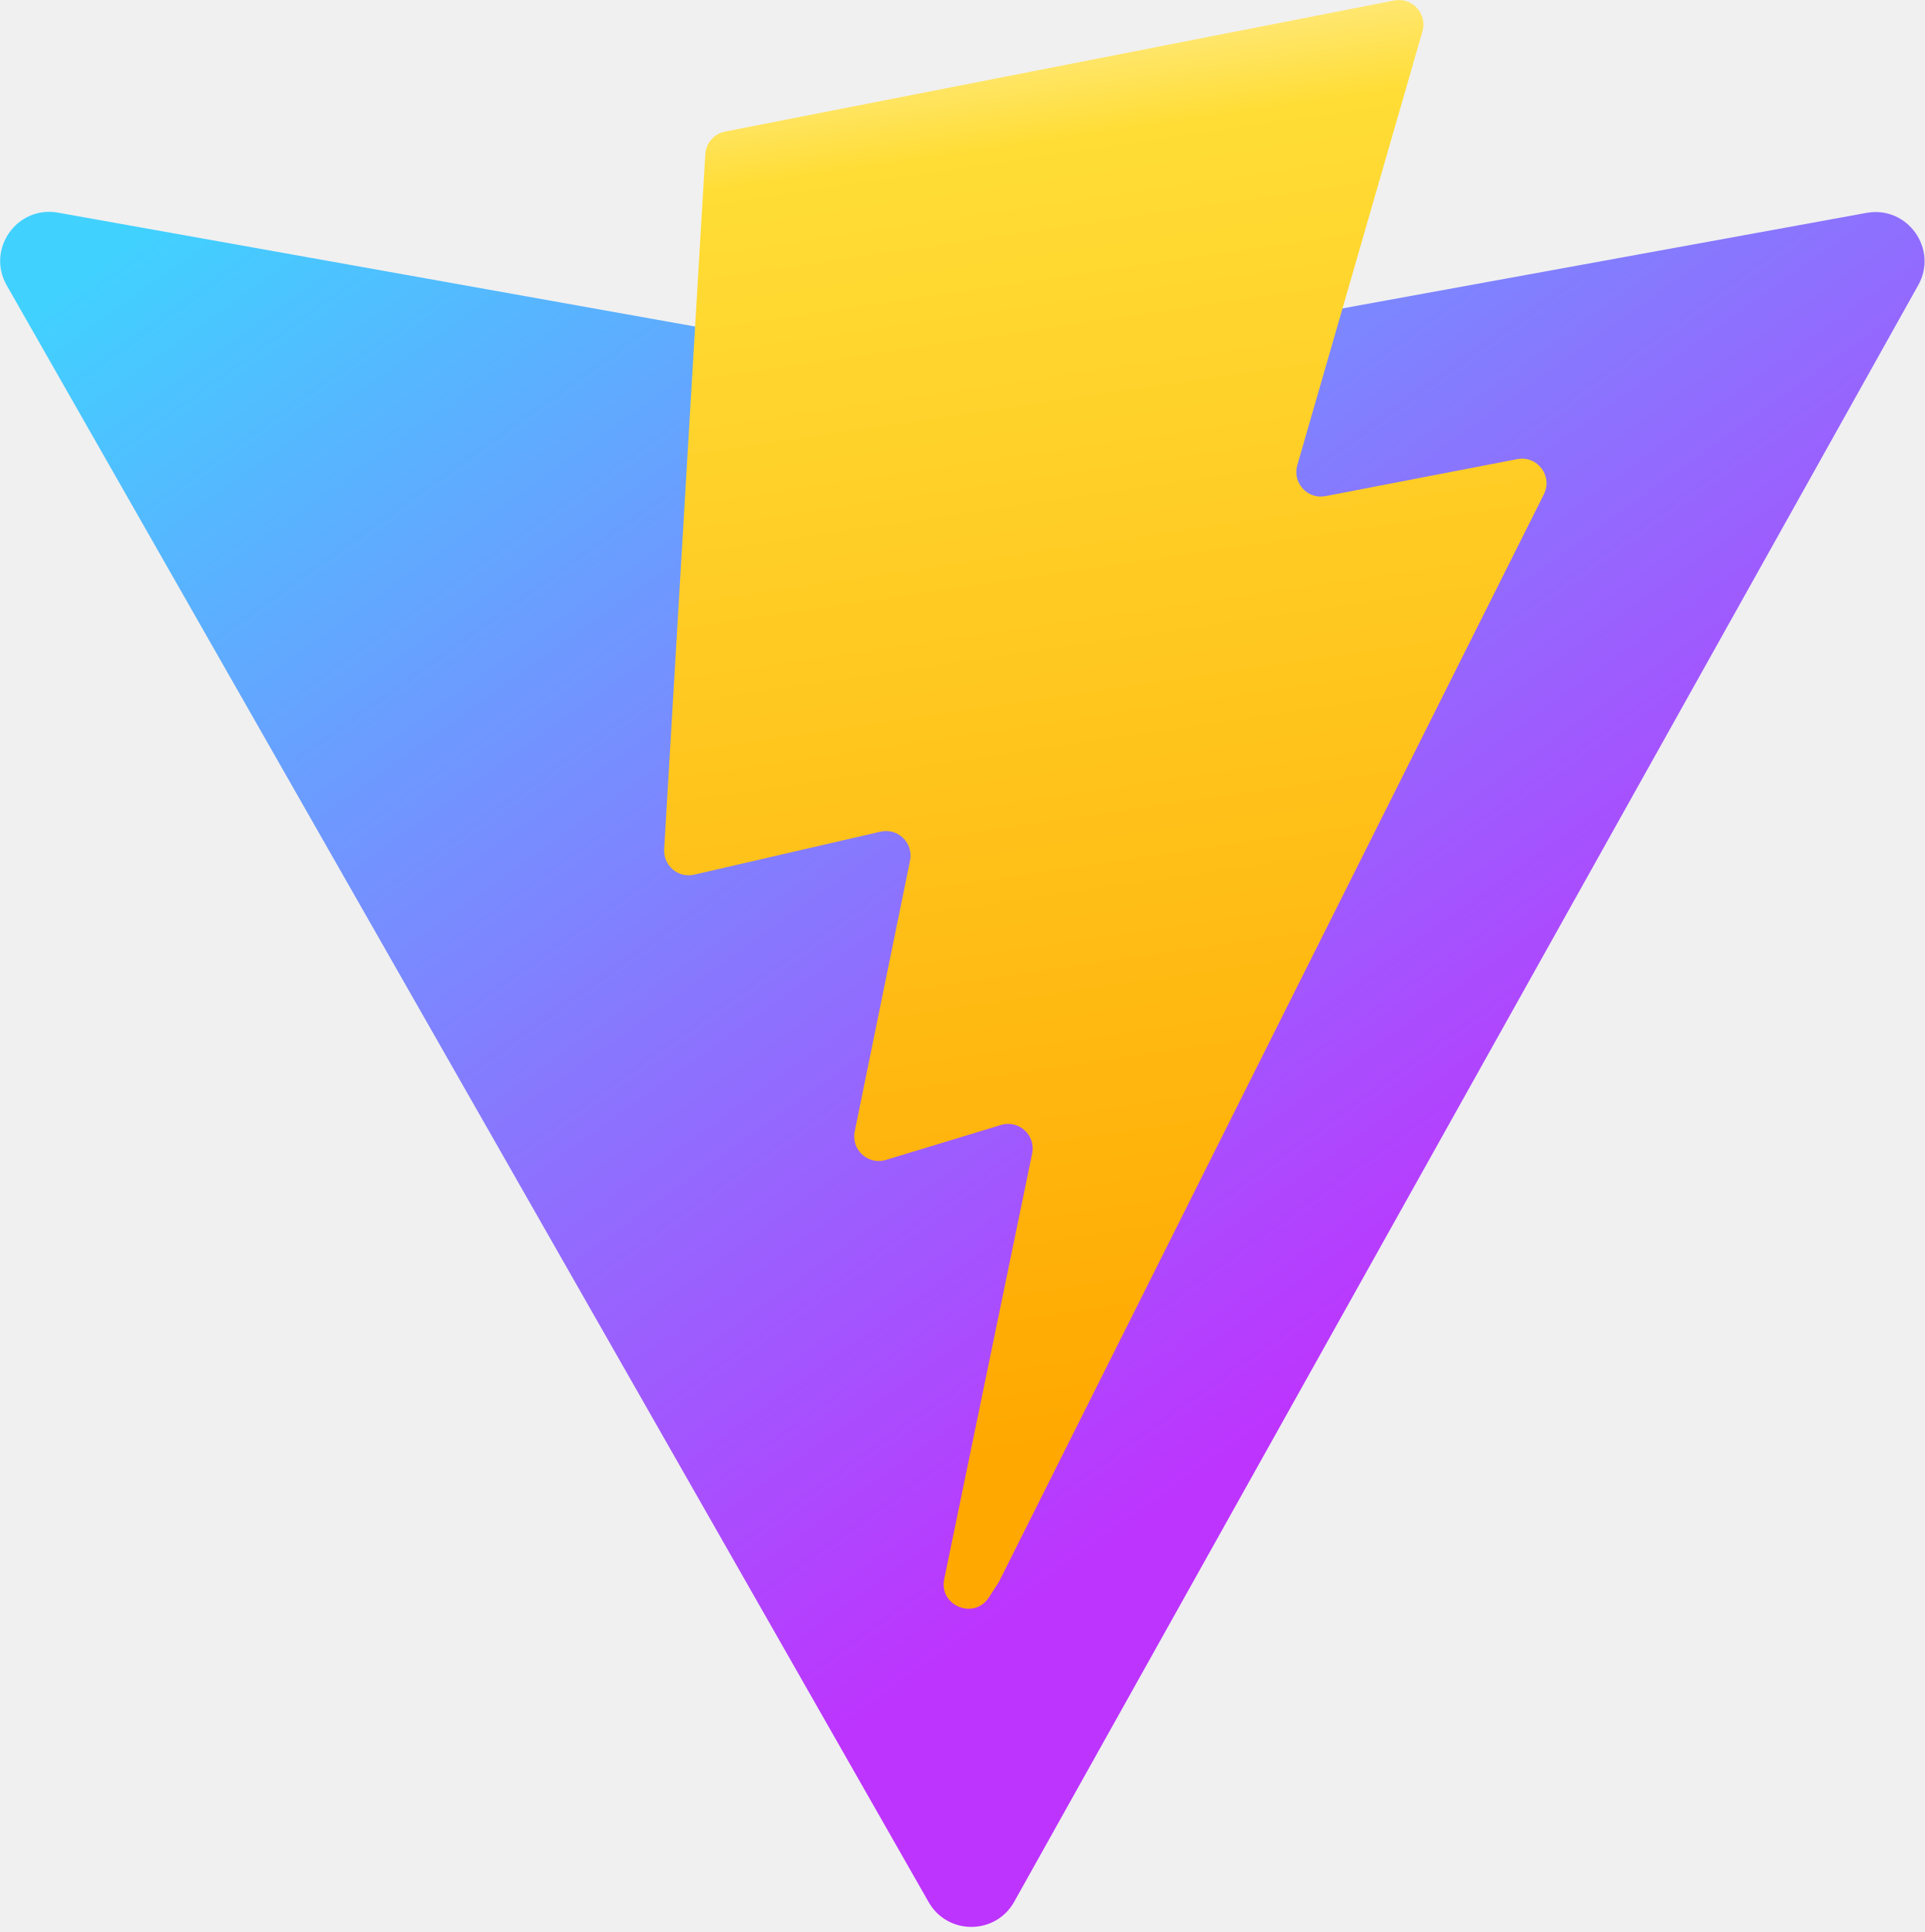
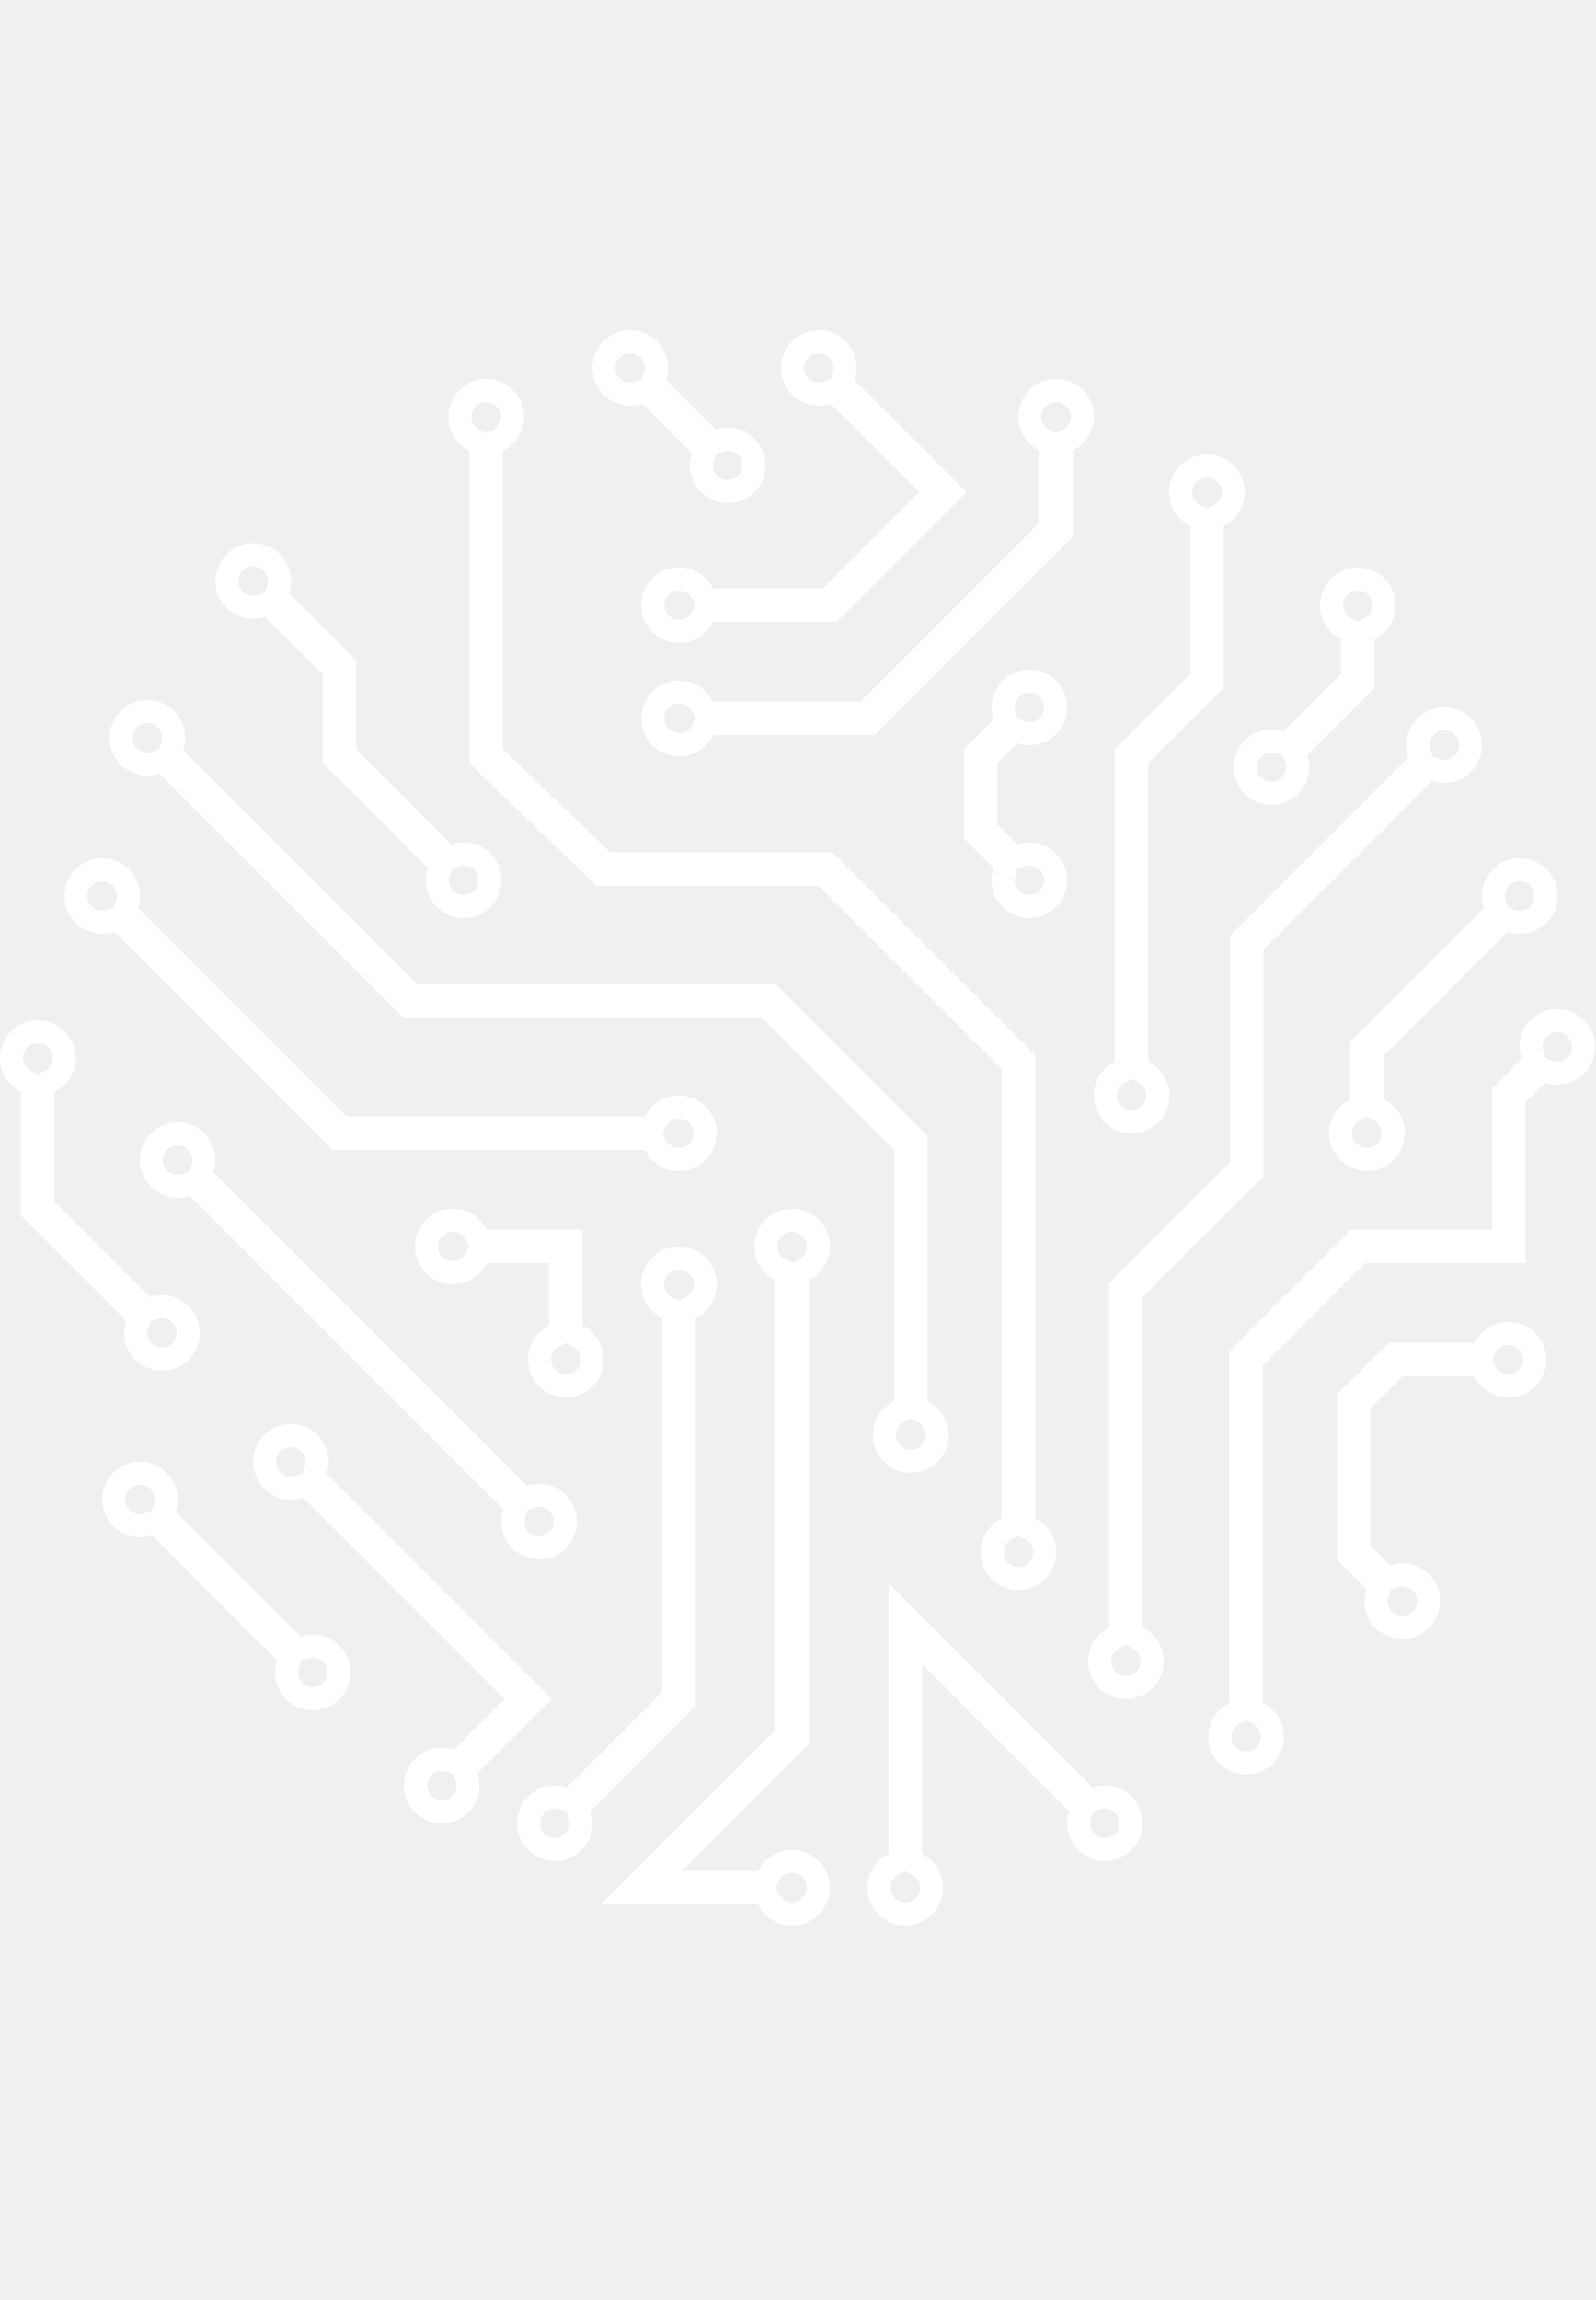
- <svg xmlns="http://www.w3.org/2000/svg" aria-hidden="true" role="img" class="iconify iconify--logos" width="31.88" height="32" preserveAspectRatio="xMidYMid meet" viewBox="0 0 256 257">
-   <defs>
-     <linearGradient id="IconifyId1813088fe1fbc01fb466" x1="-.828%" x2="57.636%" y1="7.652%" y2="78.411%">
-       <stop offset="0%" stop-color="#41D1FF" />
-       <stop offset="100%" stop-color="#BD34FE" />
-     </linearGradient>
-     <linearGradient id="IconifyId1813088fe1fbc01fb467" x1="43.376%" x2="50.316%" y1="2.242%" y2="89.03%">
-       <stop offset="0%" stop-color="#FFEA83" />
-       <stop offset="8.333%" stop-color="#FFDD35" />
-       <stop offset="100%" stop-color="#FFA800" />
-     </linearGradient>
-   </defs>
-   <path fill="url(#IconifyId1813088fe1fbc01fb466)" d="M255.153 37.938L134.897 252.976c-2.483 4.44-8.862 4.466-11.382.048L.875 37.958c-2.746-4.814 1.371-10.646 6.827-9.67l120.385 21.517a6.537 6.537 0 0 0 2.322-.004l117.867-21.483c5.438-.991 9.574 4.796 6.877 9.62Z" />
-   <path fill="url(#IconifyId1813088fe1fbc01fb467)" d="M185.432.063L96.44 17.501a3.268 3.268 0 0 0-2.634 3.014l-5.474 92.456a3.268 3.268 0 0 0 3.997 3.378l24.777-5.718c2.318-.535 4.413 1.507 3.936 3.838l-7.361 36.047c-.495 2.426 1.782 4.5 4.151 3.78l15.304-4.649c2.372-.72 4.652 1.36 4.15 3.788l-11.698 56.621c-.732 3.542 3.979 5.473 5.943 2.437l1.313-2.028l72.516-144.72c1.215-2.423-.88-5.186-3.54-4.672l-25.505 4.922c-2.396.462-4.435-1.77-3.759-4.114l16.646-57.705c.677-2.35-1.37-4.583-3.769-4.113Z" />
+ <svg xmlns="http://www.w3.org/2000/svg" width="240" height="346" viewBox="0 -5 180 185" role="img" aria-labelledby="viteSvgTitle" style="filter:brightness(1.95);">
+   <g fill="#ffffff" transform="matrix(2.36426,0,0,2.36426,-28.21271,-33.21272)">
+     <path d="M18.964,30.683c0.188,0,0.365,0.073,0.498,0.206c0.19,0.19,0.254,0.467,0.167,0.724l-0.111,0.329   l-0.329,0.111c-0.074,0.025-0.15,0.037-0.229,0.037c-0.188,0-0.364-0.073-0.496-0.205c-0.275-0.275-0.275-0.722,0-0.997   C18.599,30.757,18.776,30.683,18.964,30.683 M55.405,63.872l0.311,0.154c0.243,0.121,0.394,0.362,0.394,0.631   c0,0.389-0.316,0.705-0.705,0.705c-0.389,0-0.705-0.316-0.705-0.705c0-0.268,0.151-0.51,0.394-0.631L55.405,63.872 M18.964,29.583   c-0.462,0-0.924,0.176-1.276,0.529c-0.705,0.705-0.705,1.848,0,2.552c0.352,0.352,0.812,0.527,1.273,0.527   c0.196,0,0.392-0.032,0.579-0.095l11.666,11.666h17.1l6.298,6.298v11.981c-0.595,0.295-1.005,0.907-1.005,1.616   c0,0.997,0.808,1.805,1.805,1.805c0.997,0,1.805-0.808,1.805-1.805c0-0.709-0.41-1.321-1.005-1.616V50.397l-7.235-7.235h-17.1   L20.672,31.965c0.212-0.629,0.069-1.352-0.432-1.853C19.888,29.76,19.426,29.583,18.964,29.583L18.964,29.583z" />
+     <path d="M35.138,15.362c0.389,0,0.705,0.316,0.705,0.705c0,0.268-0.151,0.51-0.394,0.63l-0.311,0.154l-0.311-0.154   c-0.243-0.121-0.394-0.362-0.394-0.63C34.433,15.678,34.75,15.362,35.138,15.362 M60.538,69.472l0.311,0.154   c0.243,0.121,0.394,0.362,0.394,0.63c0,0.389-0.316,0.705-0.705,0.705c-0.389,0-0.705-0.316-0.705-0.705   c0-0.268,0.151-0.51,0.394-0.63L60.538,69.472 M35.138,14.262c-0.997,0-1.805,0.808-1.805,1.805c0,0.709,0.41,1.321,1.005,1.616   v14.92l6.077,5.86h10.592l8.731,8.731v21.448c-0.595,0.295-1.005,0.907-1.005,1.616c0,0.997,0.808,1.805,1.805,1.805   s1.805-0.808,1.805-1.805c0-0.709-0.41-1.321-1.005-1.616V46.531l-9.669-9.669H41.061l-5.123-4.94v-14.24   c0.595-0.295,1.005-0.907,1.005-1.616C36.943,15.07,36.135,14.262,35.138,14.262L35.138,14.262z" />
+     <path d="M80.862,31.033c0.188,0,0.365,0.073,0.498,0.206s0.206,0.31,0.206,0.498s-0.073,0.365-0.206,0.498   c-0.132,0.132-0.308,0.205-0.496,0.205c-0.078,0-0.155-0.013-0.229-0.037l-0.329-0.111l-0.111-0.329   c-0.086-0.257-0.022-0.534,0.167-0.724C80.497,31.107,80.674,31.033,80.862,31.033 M65.671,74.672l0.311,0.154   c0.243,0.121,0.394,0.362,0.394,0.63c0,0.389-0.316,0.705-0.705,0.705s-0.705-0.316-0.705-0.705c0-0.268,0.151-0.51,0.394-0.631   L65.671,74.672 M80.862,29.933c-0.462,0-0.924,0.176-1.276,0.529c-0.501,0.501-0.644,1.224-0.432,1.853l-8.516,8.516v10.8   l-5.767,5.767v16.444c-0.595,0.295-1.005,0.907-1.005,1.616c0,0.997,0.808,1.805,1.805,1.805c0.997,0,1.805-0.808,1.805-1.805   c0-0.709-0.41-1.321-1.005-1.616V58.06l5.767-5.767v-10.8l8.047-8.047c0.188,0.063,0.384,0.095,0.579,0.095   c0.461,0,0.922-0.175,1.273-0.527c0.705-0.705,0.705-1.848,0-2.552C81.786,30.11,81.324,29.933,80.862,29.933L80.862,29.933z" />
+     <path d="M24.014,23.2c0.188,0,0.365,0.073,0.498,0.206c0.19,0.19,0.254,0.467,0.167,0.724l-0.111,0.329L24.24,24.57   c-0.074,0.025-0.15,0.037-0.228,0.037c-0.188,0-0.364-0.073-0.496-0.205c-0.133-0.133-0.206-0.31-0.206-0.498   c0-0.188,0.073-0.365,0.206-0.498S23.826,23.2,24.014,23.2 M34.065,37.483c0.188,0,0.364,0.073,0.496,0.205   c0.133,0.133,0.206,0.31,0.206,0.498s-0.073,0.365-0.206,0.498s-0.31,0.206-0.498,0.206c-0.188,0-0.365-0.073-0.498-0.206   c-0.19-0.19-0.254-0.467-0.167-0.724l0.111-0.329l0.329-0.111C33.91,37.495,33.987,37.483,34.065,37.483 M24.014,22.1   c-0.462,0-0.924,0.176-1.276,0.529c-0.705,0.705-0.705,1.848,0,2.552c0.352,0.352,0.812,0.527,1.273,0.527   c0.196,0,0.392-0.032,0.579-0.095l2.747,2.747v4.233l5.016,5.016c-0.212,0.629-0.069,1.352,0.432,1.853   c0.352,0.352,0.814,0.529,1.276,0.529c0.462,0,0.924-0.176,1.276-0.529c0.705-0.705,0.705-1.848,0-2.552   c-0.352-0.352-0.812-0.527-1.273-0.527c-0.196,0-0.392,0.032-0.579,0.095l-4.547-4.547v-4.233l-3.216-3.216   c0.212-0.629,0.069-1.352-0.432-1.853C24.938,22.276,24.476,22.1,24.014,22.1L24.014,22.1z" />
+     <path d="M13.738,45.962c0.389,0,0.705,0.316,0.705,0.705c0,0.268-0.151,0.51-0.394,0.63l-0.311,0.154l-0.311-0.154   c-0.243-0.12-0.394-0.362-0.394-0.63C13.033,46.278,13.35,45.962,13.738,45.962 M19.665,59.083c0.188,0,0.364,0.073,0.496,0.205   c0.133,0.133,0.206,0.31,0.206,0.498c0,0.188-0.073,0.365-0.206,0.498s-0.31,0.206-0.498,0.206c-0.188,0-0.365-0.073-0.498-0.206   c-0.19-0.19-0.254-0.467-0.167-0.724l0.111-0.329l0.329-0.111C19.51,59.095,19.587,59.083,19.665,59.083 M13.738,44.862   c-0.997,0-1.805,0.808-1.805,1.805c0,0.709,0.41,1.321,1.005,1.616v5.911l5.016,5.016c-0.212,0.629-0.069,1.352,0.432,1.853   c0.352,0.352,0.814,0.529,1.276,0.529c0.462,0,0.924-0.176,1.276-0.529c0.705-0.705,0.705-1.848,0-2.552   c-0.352-0.352-0.812-0.527-1.273-0.527c-0.196,0-0.392,0.032-0.579,0.095l-4.547-4.547v-5.248c0.595-0.295,1.005-0.907,1.005-1.616   C15.543,45.67,14.735,44.862,13.738,44.862L13.738,44.862z" />
+     <path d="M69.538,18.962c0.389,0,0.705,0.316,0.705,0.705c0,0.268-0.151,0.51-0.394,0.63l-0.311,0.154l-0.311-0.154   c-0.243-0.12-0.394-0.362-0.394-0.63C68.833,19.278,69.15,18.962,69.538,18.962 M65.938,47.672l0.311,0.154   c0.243,0.12,0.394,0.362,0.394,0.63c0,0.389-0.316,0.705-0.705,0.705c-0.389,0-0.705-0.316-0.705-0.705   c0-0.268,0.151-0.51,0.394-0.63L65.938,47.672 M69.538,17.862c-0.997,0-1.805,0.808-1.805,1.805c0,0.709,0.41,1.321,1.005,1.616   v7.048l-3.6,3.6v14.911c-0.595,0.295-1.005,0.907-1.005,1.616c0,0.997,0.808,1.805,1.805,1.805s1.805-0.808,1.805-1.805   c0-0.709-0.41-1.321-1.005-1.616V32.593l3.6-3.6v-7.711c0.595-0.295,1.005-0.907,1.005-1.616   C71.343,18.67,70.535,17.862,69.538,17.862L69.538,17.862z" />
+     <path d="M76.738,24.362c0.389,0,0.705,0.316,0.705,0.705c0,0.268-0.151,0.51-0.394,0.63l-0.311,0.154l-0.311-0.154   c-0.243-0.121-0.394-0.362-0.394-0.63C76.033,24.678,76.35,24.362,76.738,24.362 M72.612,32.083c0.078,0,0.155,0.013,0.229,0.037   l0.329,0.111l0.111,0.329c0.086,0.257,0.022,0.534-0.167,0.724c-0.133,0.133-0.31,0.206-0.498,0.206   c-0.188,0-0.365-0.073-0.498-0.206c-0.275-0.275-0.275-0.722,0-0.997C72.248,32.155,72.424,32.083,72.612,32.083 M76.738,23.262   c-0.997,0-1.805,0.808-1.805,1.805c0,0.709,0.41,1.321,1.005,1.616v1.648l-2.747,2.747c-0.188-0.063-0.384-0.095-0.579-0.095   c-0.461,0-0.922,0.175-1.273,0.527c-0.705,0.705-0.705,1.848,0,2.552c0.352,0.352,0.814,0.529,1.276,0.529   c0.462,0,0.924-0.176,1.276-0.529c0.501-0.501,0.644-1.224,0.432-1.853l3.216-3.216v-2.311c0.595-0.295,1.005-0.907,1.005-1.616   C78.543,24.07,77.735,23.262,76.738,23.262L76.738,23.262z" />
+     <path d="M62.338,15.362c0.389,0,0.705,0.316,0.705,0.705c0,0.268-0.151,0.51-0.394,0.63l-0.311,0.154l-0.311-0.154   c-0.243-0.121-0.394-0.362-0.394-0.63C61.633,15.678,61.95,15.362,62.338,15.362 M44.343,29.757c0.268,0,0.51,0.151,0.63,0.394   l0.154,0.311l-0.154,0.311c-0.121,0.243-0.362,0.394-0.63,0.394c-0.389,0-0.705-0.316-0.705-0.705S43.954,29.757,44.343,29.757    M62.338,14.262c-0.997,0-1.805,0.808-1.805,1.805c0,0.709,0.41,1.321,1.005,1.616v3.448l-8.531,8.531h-7.048   c-0.295-0.595-0.907-1.005-1.616-1.005c-0.997,0-1.805,0.808-1.805,1.805s0.808,1.805,1.805,1.805c0.709,0,1.321-0.41,1.616-1.005   h7.711l9.469-9.469v-4.111c0.595-0.295,1.005-0.907,1.005-1.616C64.143,15.07,63.335,14.262,62.338,14.262L62.338,14.262z" />
+     <path d="M51.014,13.033c0.188,0,0.365,0.073,0.498,0.206c0.19,0.19,0.254,0.467,0.167,0.724l-0.111,0.329   l-0.329,0.111c-0.074,0.025-0.15,0.037-0.229,0.037c-0.188,0-0.364-0.073-0.496-0.205c-0.133-0.133-0.206-0.31-0.206-0.498   s0.073-0.365,0.206-0.498S50.826,13.033,51.014,13.033 M44.343,24.357c0.268,0,0.51,0.151,0.63,0.394l0.154,0.311l-0.154,0.311   c-0.121,0.243-0.362,0.394-0.63,0.394c-0.389,0-0.705-0.316-0.705-0.705S43.954,24.357,44.343,24.357 M51.014,11.933   c-0.462,0-0.924,0.176-1.276,0.529c-0.705,0.705-0.705,1.848,0,2.552c0.352,0.352,0.812,0.527,1.273,0.527   c0.196,0,0.392-0.032,0.579-0.095l4.216,4.216l-4.6,4.6h-5.248c-0.295-0.595-0.907-1.005-1.616-1.005   c-0.997,0-1.805,0.808-1.805,1.805s0.808,1.805,1.805,1.805c0.709,0,1.321-0.41,1.616-1.005h5.911l6.2-6.2l-5.347-5.347   c0.212-0.629,0.069-1.352-0.432-1.853C51.938,12.11,51.476,11.933,51.014,11.933L51.014,11.933z" />
+     <path d="M42.014,13.033c0.188,0,0.365,0.073,0.498,0.206c0.19,0.19,0.254,0.467,0.167,0.724l-0.111,0.329   l-0.329,0.111c-0.074,0.025-0.15,0.037-0.229,0.037c-0.188,0-0.364-0.073-0.496-0.205c-0.275-0.275-0.275-0.722,0-0.997   C41.649,13.107,41.826,13.033,42.014,13.033 M46.665,17.683c0.188,0,0.364,0.073,0.496,0.205c0.275,0.275,0.275,0.722,0,0.997   c-0.133,0.133-0.31,0.206-0.498,0.206s-0.365-0.073-0.498-0.206c-0.19-0.19-0.254-0.467-0.167-0.724l0.111-0.329l0.329-0.111   C46.51,17.695,46.587,17.683,46.665,17.683 M42.014,11.933c-0.462,0-0.924,0.176-1.276,0.529c-0.705,0.705-0.705,1.848,0,2.552   c0.352,0.352,0.812,0.527,1.273,0.527c0.196,0,0.392-0.032,0.579-0.095l2.363,2.363c-0.212,0.629-0.069,1.352,0.432,1.853   c0.352,0.352,0.814,0.529,1.276,0.529s0.924-0.176,1.276-0.529c0.705-0.705,0.705-1.848,0-2.552   c-0.352-0.352-0.812-0.527-1.273-0.527c-0.196,0-0.392,0.032-0.579,0.095l-2.363-2.363c0.212-0.629,0.069-1.352-0.432-1.853   C42.938,12.11,42.476,11.933,42.014,11.933L42.014,11.933z" />
+     <path d="M61.062,29.233c0.188,0,0.365,0.073,0.498,0.206c0.275,0.275,0.275,0.722,0,0.997   c-0.132,0.132-0.308,0.205-0.496,0.205c-0.078,0-0.155-0.013-0.229-0.037l-0.329-0.111l-0.111-0.329   c-0.086-0.257-0.022-0.534,0.167-0.724C60.697,29.307,60.874,29.233,61.062,29.233 M61.065,37.483c0.188,0,0.364,0.073,0.496,0.205   c0.275,0.275,0.275,0.722,0,0.997c-0.133,0.133-0.31,0.206-0.498,0.206c-0.188,0-0.365-0.073-0.498-0.206   c-0.19-0.19-0.254-0.467-0.167-0.724l0.111-0.329l0.329-0.111C60.91,37.495,60.987,37.483,61.065,37.483 M61.062,28.133   c-0.462,0-0.924,0.176-1.276,0.529c-0.501,0.501-0.644,1.224-0.432,1.853l-1.416,1.416v4.263l1.416,1.416   c-0.212,0.629-0.069,1.352,0.432,1.853c0.352,0.352,0.814,0.529,1.276,0.529s0.924-0.176,1.276-0.529   c0.705-0.705,0.705-1.848,0-2.552c-0.352-0.352-0.813-0.527-1.273-0.527c-0.196,0-0.392,0.032-0.579,0.095l-0.947-0.947v-2.937   l0.947-0.947c0.188,0.063,0.384,0.095,0.579,0.095c0.461,0,0.922-0.175,1.273-0.527c0.705-0.705,0.705-1.848,0-2.552   C61.986,28.31,61.524,28.133,61.062,28.133L61.062,28.133z" />
+     <path d="M16.814,38.233c0.188,0,0.365,0.073,0.498,0.206c0.19,0.19,0.254,0.467,0.167,0.724l-0.111,0.329   l-0.329,0.111c-0.074,0.025-0.15,0.037-0.229,0.037c-0.188,0-0.364-0.073-0.496-0.205c-0.133-0.133-0.206-0.31-0.206-0.498   s0.073-0.365,0.206-0.498S16.626,38.233,16.814,38.233 M44.333,49.557c0.389,0,0.705,0.316,0.705,0.705   c0,0.389-0.316,0.705-0.705,0.705c-0.268,0-0.51-0.151-0.63-0.394l-0.154-0.311l0.154-0.311   C43.823,49.708,44.065,49.557,44.333,49.557 M16.814,37.133c-0.462,0-0.924,0.176-1.276,0.529c-0.705,0.705-0.705,1.848,0,2.552   c0.352,0.352,0.812,0.527,1.273,0.527c0.196,0,0.392-0.032,0.579-0.095l10.416,10.416h14.911c0.295,0.595,0.907,1.005,1.616,1.005   c0.997,0,1.805-0.808,1.805-1.805s-0.808-1.805-1.805-1.805c-0.709,0-1.321,0.41-1.616,1.005H28.469l-9.947-9.947   c0.212-0.629,0.069-1.352-0.432-1.853C17.738,37.31,17.276,37.133,16.814,37.133L16.814,37.133z" />
+     <path d="M84.462,38.233c0.188,0,0.365,0.073,0.498,0.206c0.275,0.275,0.275,0.722,0,0.997   c-0.132,0.132-0.308,0.205-0.496,0.205c-0.078,0-0.155-0.013-0.229-0.037l-0.329-0.111l-0.111-0.329   c-0.086-0.257-0.022-0.534,0.167-0.724C84.097,38.307,84.274,38.233,84.462,38.233 M77.171,49.472l0.311,0.154   c0.243,0.121,0.394,0.362,0.394,0.631c0,0.389-0.316,0.705-0.705,0.705s-0.705-0.316-0.705-0.705c0-0.268,0.151-0.51,0.394-0.631   L77.171,49.472 M84.462,37.133c-0.462,0-0.924,0.176-1.276,0.529c-0.501,0.501-0.644,1.224-0.432,1.853l-6.382,6.382v2.744   c-0.595,0.295-1.005,0.907-1.005,1.616c0,0.997,0.808,1.805,1.805,1.805c0.997,0,1.805-0.808,1.805-1.805   c0-0.709-0.41-1.321-1.005-1.616V46.56l5.914-5.914c0.188,0.063,0.384,0.095,0.579,0.095c0.461,0,0.922-0.175,1.273-0.527   c0.705-0.705,0.705-1.848,0-2.552C85.386,37.31,84.924,37.133,84.462,37.133L84.462,37.133z" />
+     <path d="M49.738,54.962c0.389,0,0.705,0.316,0.705,0.705c0,0.268-0.151,0.51-0.394,0.63l-0.311,0.154l-0.311-0.154   c-0.243-0.121-0.394-0.362-0.394-0.63C49.033,55.278,49.35,54.962,49.738,54.962 M49.733,85.557c0.389,0,0.705,0.316,0.705,0.705   c0,0.389-0.316,0.705-0.705,0.705c-0.268,0-0.51-0.151-0.63-0.394l-0.154-0.311l0.154-0.311   C49.223,85.708,49.465,85.557,49.733,85.557 M49.738,53.862c-0.997,0-1.805,0.808-1.805,1.805c0,0.709,0.41,1.321,1.005,1.616   v21.448l-8.331,8.331h7.511c0.295,0.595,0.907,1.005,1.616,1.005c0.997,0,1.805-0.808,1.805-1.805s-0.808-1.805-1.805-1.805   c-0.709,0-1.321,0.41-1.616,1.005h-3.648l6.069-6.069V57.282c0.595-0.295,1.005-0.907,1.005-1.616   C51.543,54.67,50.735,53.862,49.738,53.862L49.738,53.862z" />
+     <path d="M86.262,45.433c0.188,0,0.365,0.073,0.498,0.206c0.275,0.275,0.275,0.722,0,0.997   c-0.132,0.132-0.308,0.205-0.496,0.205c-0.078,0-0.155-0.013-0.229-0.037l-0.329-0.111l-0.111-0.329   c-0.086-0.257-0.022-0.534,0.167-0.724C85.897,45.507,86.074,45.433,86.262,45.433 M71.405,78.272l0.311,0.154   c0.243,0.121,0.394,0.362,0.394,0.631c0,0.389-0.316,0.705-0.705,0.705S70.7,79.446,70.7,79.057c0-0.268,0.151-0.51,0.394-0.631   L71.405,78.272 M86.262,44.333c-0.462,0-0.924,0.176-1.276,0.529c-0.501,0.501-0.644,1.224-0.432,1.853l-1.416,1.416v6.731h-6.731   l-5.802,5.802v16.778c-0.595,0.295-1.005,0.907-1.005,1.616c0,0.997,0.808,1.805,1.805,1.805c0.997,0,1.805-0.808,1.805-1.805   c0-0.709-0.41-1.321-1.005-1.616V61.327l4.865-4.865h7.669v-7.669l0.947-0.947c0.188,0.063,0.384,0.095,0.579,0.095   c0.461,0,0.922-0.175,1.273-0.527c0.705-0.705,0.705-1.848,0-2.552C87.186,44.51,86.724,44.333,86.262,44.333L86.262,44.333z" />
+     <path d="M83.933,60.357c0.389,0,0.705,0.316,0.705,0.705c0,0.389-0.316,0.705-0.705,0.705   c-0.268,0-0.51-0.151-0.63-0.394l-0.154-0.311l0.154-0.311C83.423,60.508,83.665,60.357,83.933,60.357 M78.865,71.883   c0.188,0,0.364,0.073,0.496,0.205c0.275,0.275,0.275,0.722,0,0.997c-0.133,0.133-0.31,0.206-0.498,0.206   c-0.188,0-0.365-0.073-0.498-0.206c-0.19-0.19-0.254-0.467-0.167-0.724l0.111-0.329l0.329-0.111   C78.71,71.895,78.787,71.883,78.865,71.883 M83.933,59.257c-0.709,0-1.321,0.41-1.616,1.005h-4.111l-2.469,2.469v7.863l1.416,1.416   c-0.212,0.629-0.069,1.352,0.432,1.853c0.352,0.352,0.814,0.529,1.276,0.529c0.462,0,0.924-0.176,1.276-0.529   c0.705-0.705,0.705-1.848,0-2.552c-0.352-0.352-0.813-0.527-1.273-0.527c-0.196,0-0.392,0.032-0.579,0.095l-0.947-0.947v-6.537   l1.531-1.531h3.448c0.295,0.595,0.907,1.005,1.616,1.005c0.997,0,1.805-0.808,1.805-1.805S84.93,59.257,83.933,59.257   L83.933,59.257z" />
+     <path d="M64.665,82.483c0.188,0,0.364,0.073,0.496,0.205c0.133,0.133,0.206,0.31,0.206,0.498   s-0.073,0.365-0.206,0.498s-0.31,0.206-0.498,0.206c-0.188,0-0.365-0.073-0.498-0.206c-0.19-0.19-0.254-0.467-0.167-0.724   l0.111-0.329l0.329-0.111C64.51,82.495,64.587,82.483,64.665,82.483 M55.138,85.472l0.311,0.154   c0.243,0.121,0.394,0.362,0.394,0.63c0,0.389-0.316,0.705-0.705,0.705c-0.389,0-0.705-0.316-0.705-0.705   c0-0.268,0.151-0.51,0.394-0.63L55.138,85.472 M54.338,71.731v12.911c-0.595,0.295-1.005,0.907-1.005,1.616   c0,0.997,0.808,1.805,1.805,1.805s1.805-0.808,1.805-1.805c0-0.709-0.41-1.321-1.005-1.616v-9.048l7.016,7.016   c-0.212,0.629-0.069,1.352,0.432,1.853c0.352,0.352,0.814,0.529,1.276,0.529c0.462,0,0.924-0.176,1.276-0.529   c0.705-0.705,0.705-1.848,0-2.552c-0.352-0.352-0.812-0.527-1.273-0.527c-0.196,0-0.392,0.032-0.579,0.095L54.338,71.731   L54.338,71.731z" />
+     <path d="M44.338,56.762c0.389,0,0.705,0.316,0.705,0.705c0,0.268-0.151,0.51-0.394,0.63l-0.311,0.154l-0.311-0.154   c-0.243-0.121-0.394-0.362-0.394-0.63C43.633,57.078,43.95,56.762,44.338,56.762 M38.412,82.483c0.078,0,0.155,0.013,0.229,0.037   l0.329,0.111l0.111,0.329c0.086,0.257,0.022,0.534-0.167,0.724c-0.133,0.133-0.31,0.206-0.498,0.206   c-0.188,0-0.365-0.073-0.498-0.206s-0.206-0.31-0.206-0.498s0.073-0.365,0.206-0.498C38.048,82.555,38.224,82.483,38.412,82.483    M44.338,55.662c-0.997,0-1.805,0.808-1.805,1.805c0,0.709,0.41,1.321,1.005,1.616v17.848l-4.547,4.547   c-0.188-0.063-0.384-0.095-0.579-0.095c-0.461,0-0.922,0.175-1.273,0.527c-0.705,0.705-0.705,1.848,0,2.552   c0.352,0.352,0.814,0.529,1.276,0.529c0.462,0,0.924-0.176,1.276-0.529c0.501-0.501,0.644-1.224,0.432-1.853l5.016-5.016V59.082   c0.595-0.295,1.005-0.907,1.005-1.616C46.143,56.47,45.335,55.662,44.338,55.662L44.338,55.662z" />
+     <path d="M20.414,50.833c0.188,0,0.365,0.073,0.498,0.206c0.19,0.19,0.254,0.467,0.167,0.724l-0.111,0.329   l-0.329,0.111c-0.074,0.025-0.15,0.037-0.229,0.037c-0.188,0-0.364-0.073-0.496-0.205c-0.275-0.275-0.275-0.722,0-0.997   C20.049,50.907,20.226,50.833,20.414,50.833 M37.665,68.083c0.188,0,0.364,0.073,0.496,0.205c0.275,0.275,0.275,0.722,0,0.997   c-0.133,0.133-0.31,0.206-0.498,0.206s-0.365-0.073-0.498-0.206c-0.19-0.19-0.254-0.467-0.167-0.724l0.111-0.329l0.329-0.111   C37.51,68.095,37.587,68.083,37.665,68.083 M20.414,49.733c-0.462,0-0.924,0.176-1.276,0.529c-0.705,0.705-0.705,1.848,0,2.552   c0.352,0.352,0.812,0.527,1.273,0.527c0.196,0,0.392-0.032,0.579-0.095l14.963,14.963c-0.212,0.629-0.069,1.352,0.432,1.853   c0.352,0.352,0.814,0.529,1.276,0.529c0.462,0,0.924-0.176,1.276-0.529c0.705-0.705,0.705-1.848,0-2.552   c-0.352-0.352-0.812-0.527-1.273-0.527c-0.196,0-0.392,0.032-0.579,0.095L22.122,52.115c0.212-0.629,0.069-1.352-0.432-1.853   C21.338,49.91,20.876,49.733,20.414,49.733L20.414,49.733z" />
+     <path d="M33.543,54.957c0.268,0,0.51,0.151,0.63,0.394l0.154,0.311l-0.154,0.311   c-0.121,0.243-0.362,0.394-0.63,0.394c-0.389,0-0.705-0.316-0.705-0.705C32.838,55.273,33.154,54.957,33.543,54.957 M38.938,60.272   l0.311,0.154c0.243,0.121,0.394,0.362,0.394,0.63c0,0.389-0.316,0.705-0.705,0.705c-0.389,0-0.705-0.316-0.705-0.705   c0-0.268,0.151-0.51,0.394-0.63L38.938,60.272 M33.543,53.857c-0.997,0-1.805,0.808-1.805,1.805s0.808,1.805,1.805,1.805   c0.709,0,1.321-0.41,1.616-1.005h2.979v2.979c-0.595,0.295-1.005,0.907-1.005,1.616c0,0.997,0.808,1.805,1.805,1.805   s1.805-0.808,1.805-1.805c0-0.709-0.41-1.321-1.005-1.616v-4.579h-4.579C34.863,54.267,34.252,53.857,33.543,53.857L33.543,53.857z" />
+     <path d="M25.814,65.233c0.188,0,0.365,0.073,0.498,0.206c0.19,0.19,0.254,0.467,0.167,0.724l-0.111,0.329   l-0.329,0.111c-0.074,0.025-0.15,0.037-0.229,0.037c-0.188,0-0.364-0.073-0.496-0.205c-0.133-0.133-0.206-0.31-0.206-0.498   c0-0.188,0.073-0.365,0.206-0.498S25.626,65.233,25.814,65.233 M33.012,80.683c0.078,0,0.155,0.013,0.229,0.037l0.329,0.111   l0.111,0.329c0.086,0.257,0.022,0.534-0.167,0.724c-0.133,0.133-0.31,0.206-0.498,0.206s-0.365-0.073-0.498-0.206   s-0.206-0.31-0.206-0.498c0-0.188,0.073-0.365,0.206-0.498C32.648,80.755,32.824,80.683,33.012,80.683 M25.814,64.133   c-0.462,0-0.924,0.176-1.276,0.529c-0.705,0.705-0.705,1.848,0,2.552c0.352,0.352,0.812,0.527,1.273,0.527   c0.196,0,0.392-0.032,0.579-0.095l9.616,9.616l-2.416,2.416c-0.188-0.063-0.384-0.095-0.579-0.095   c-0.461,0-0.922,0.175-1.273,0.527c-0.705,0.705-0.705,1.848,0,2.552c0.352,0.352,0.814,0.529,1.276,0.529   c0.462,0,0.924-0.176,1.276-0.529c0.501-0.501,0.644-1.224,0.432-1.853l3.547-3.547L27.522,66.515   c0.212-0.629,0.069-1.352-0.432-1.853C26.738,64.31,26.276,64.133,25.814,64.133L25.814,64.133z" />
+     <path d="M18.614,67.033c0.188,0,0.365,0.073,0.498,0.206c0.19,0.19,0.254,0.467,0.167,0.724l-0.111,0.329   l-0.329,0.111c-0.074,0.025-0.15,0.037-0.229,0.037c-0.188,0-0.364-0.073-0.496-0.205c-0.275-0.275-0.275-0.722,0-0.997   C18.249,67.107,18.426,67.033,18.614,67.033 M26.865,75.283c0.188,0,0.364,0.073,0.496,0.205c0.275,0.275,0.275,0.722,0,0.997   c-0.133,0.133-0.31,0.206-0.498,0.206c-0.188,0-0.365-0.073-0.498-0.206c-0.19-0.19-0.254-0.467-0.167-0.724l0.111-0.329   l0.329-0.111C26.71,75.295,26.787,75.283,26.865,75.283 M18.614,65.933c-0.462,0-0.924,0.176-1.276,0.529   c-0.705,0.705-0.705,1.848,0,2.552c0.352,0.352,0.812,0.527,1.273,0.527c0.196,0,0.392-0.032,0.579-0.095l5.963,5.963   c-0.212,0.629-0.069,1.352,0.432,1.853c0.352,0.352,0.814,0.529,1.276,0.529c0.462,0,0.924-0.176,1.276-0.529   c0.705-0.705,0.705-1.848,0-2.552c-0.352-0.352-0.812-0.527-1.273-0.527c-0.196,0-0.392,0.032-0.579,0.095l-5.963-5.963   c0.212-0.629,0.069-1.352-0.432-1.853C19.538,66.11,19.076,65.933,18.614,65.933L18.614,65.933z" />
+   </g>
</svg>
